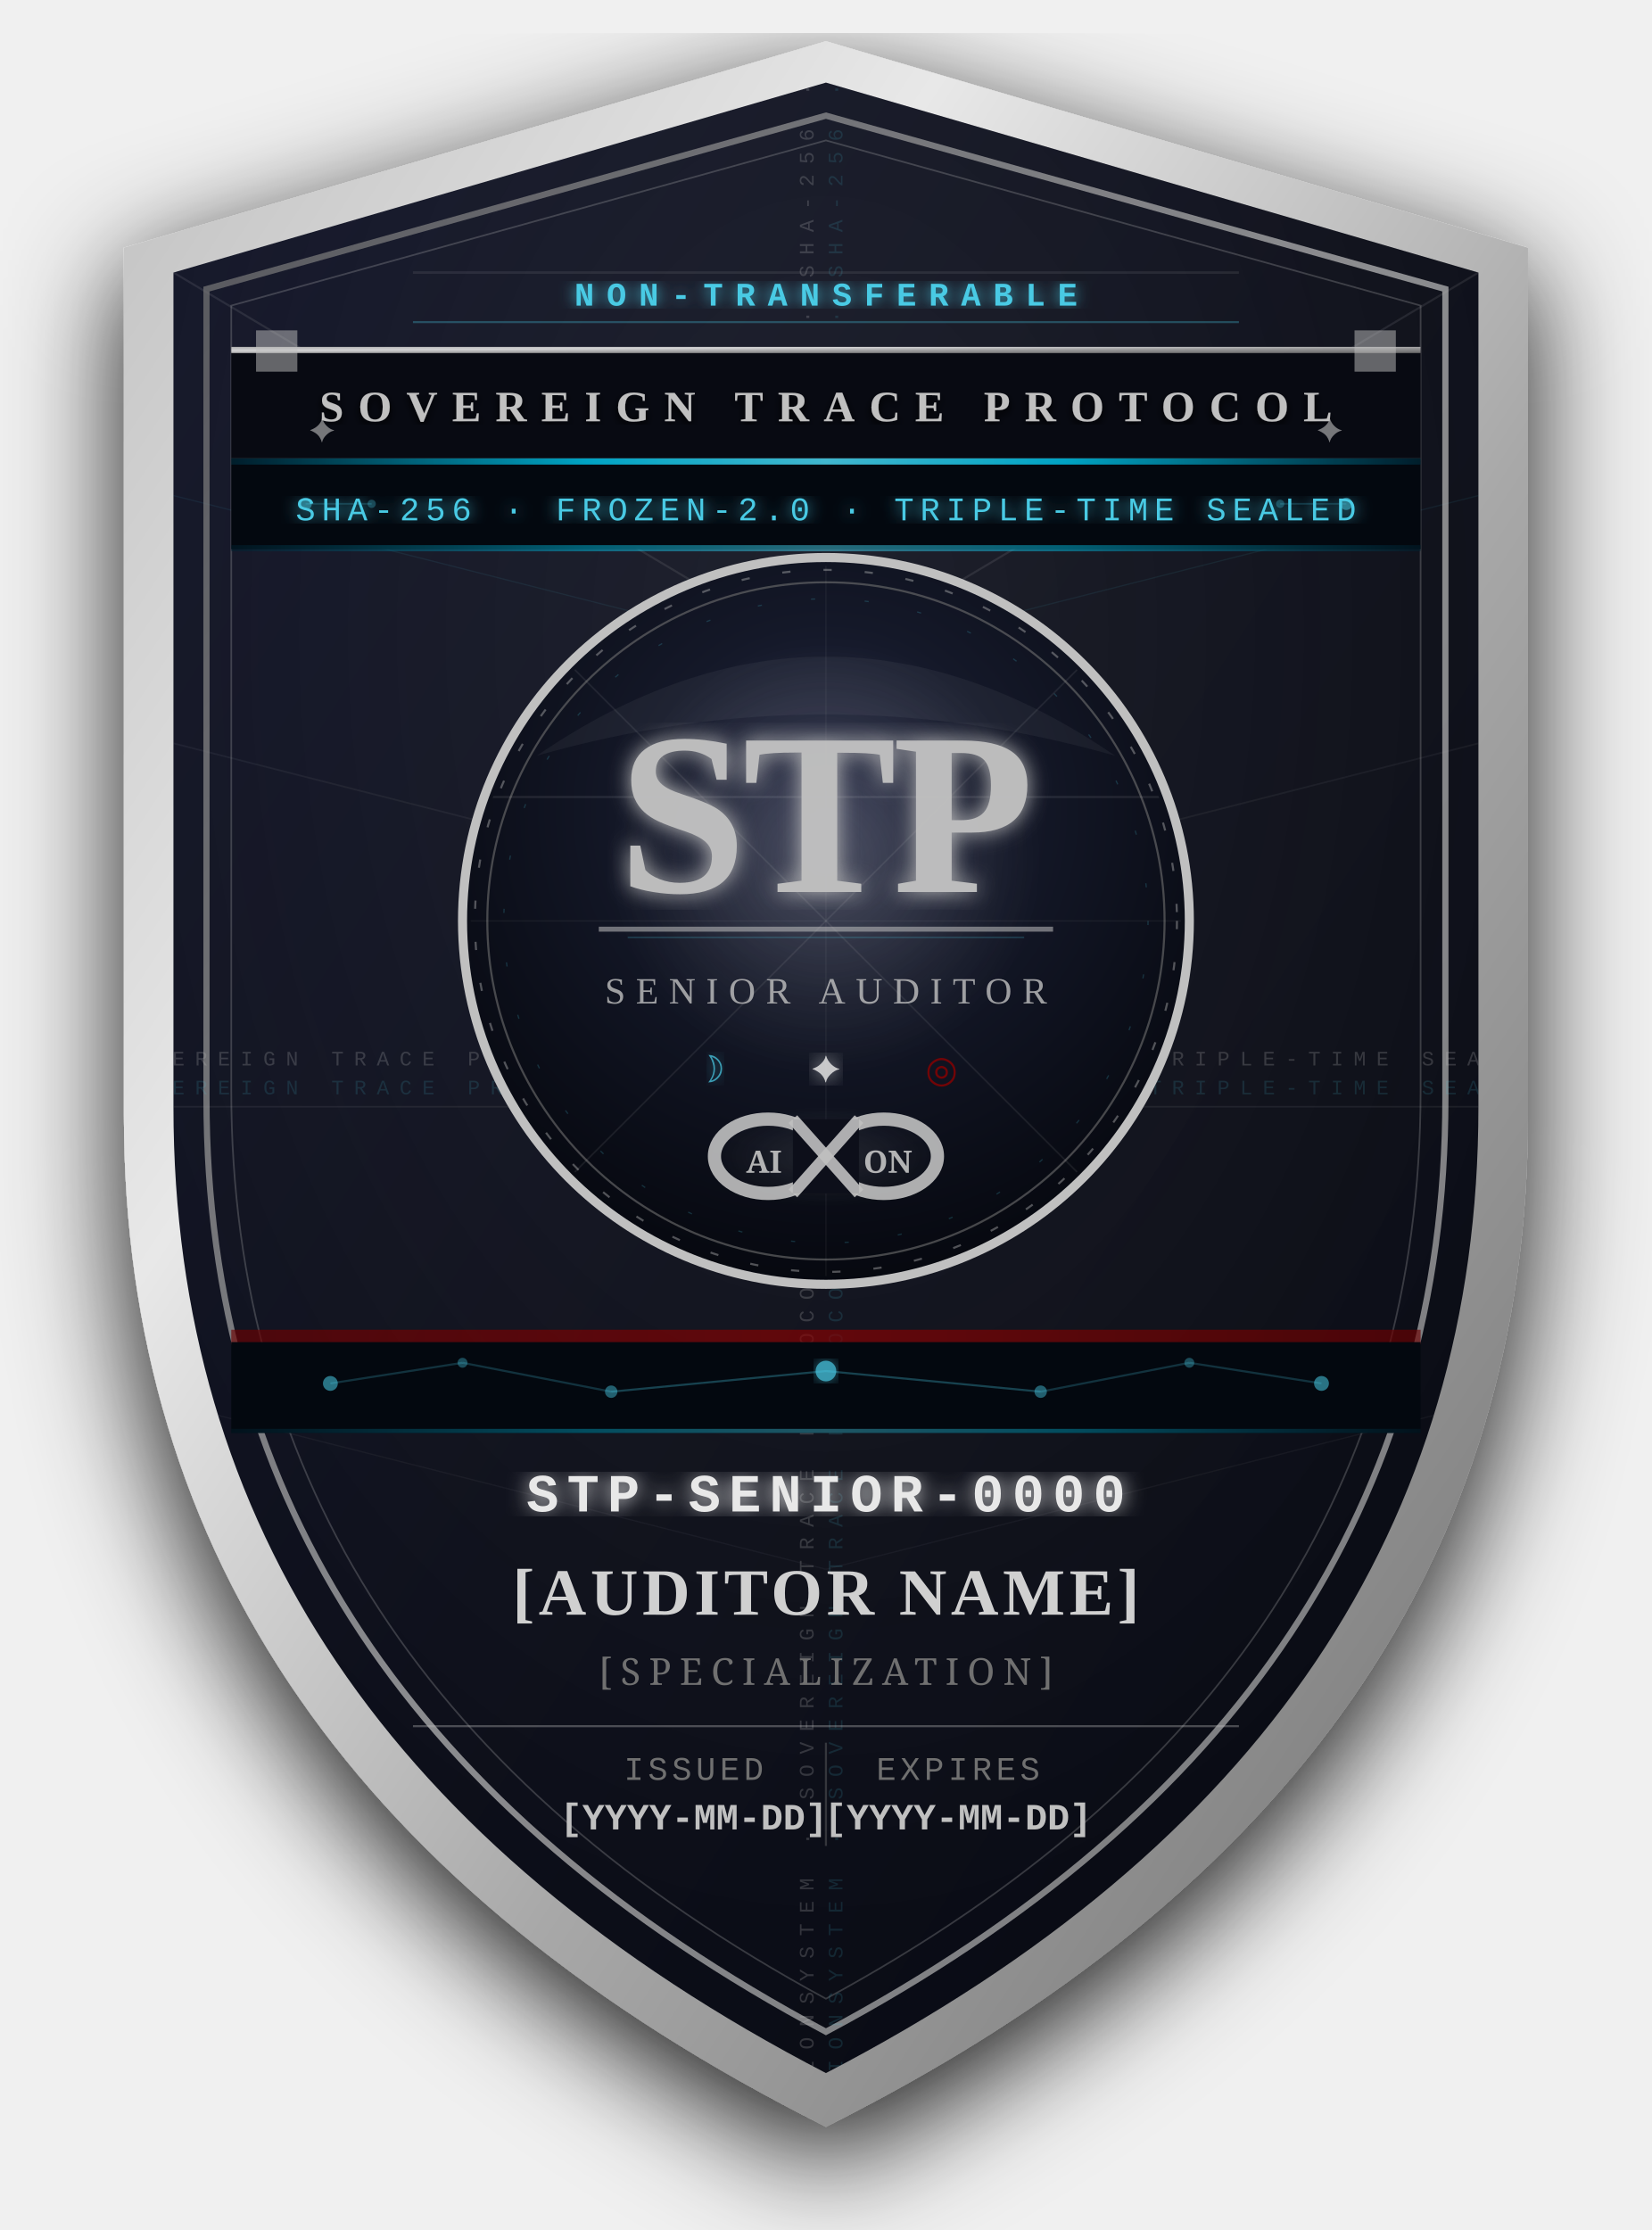
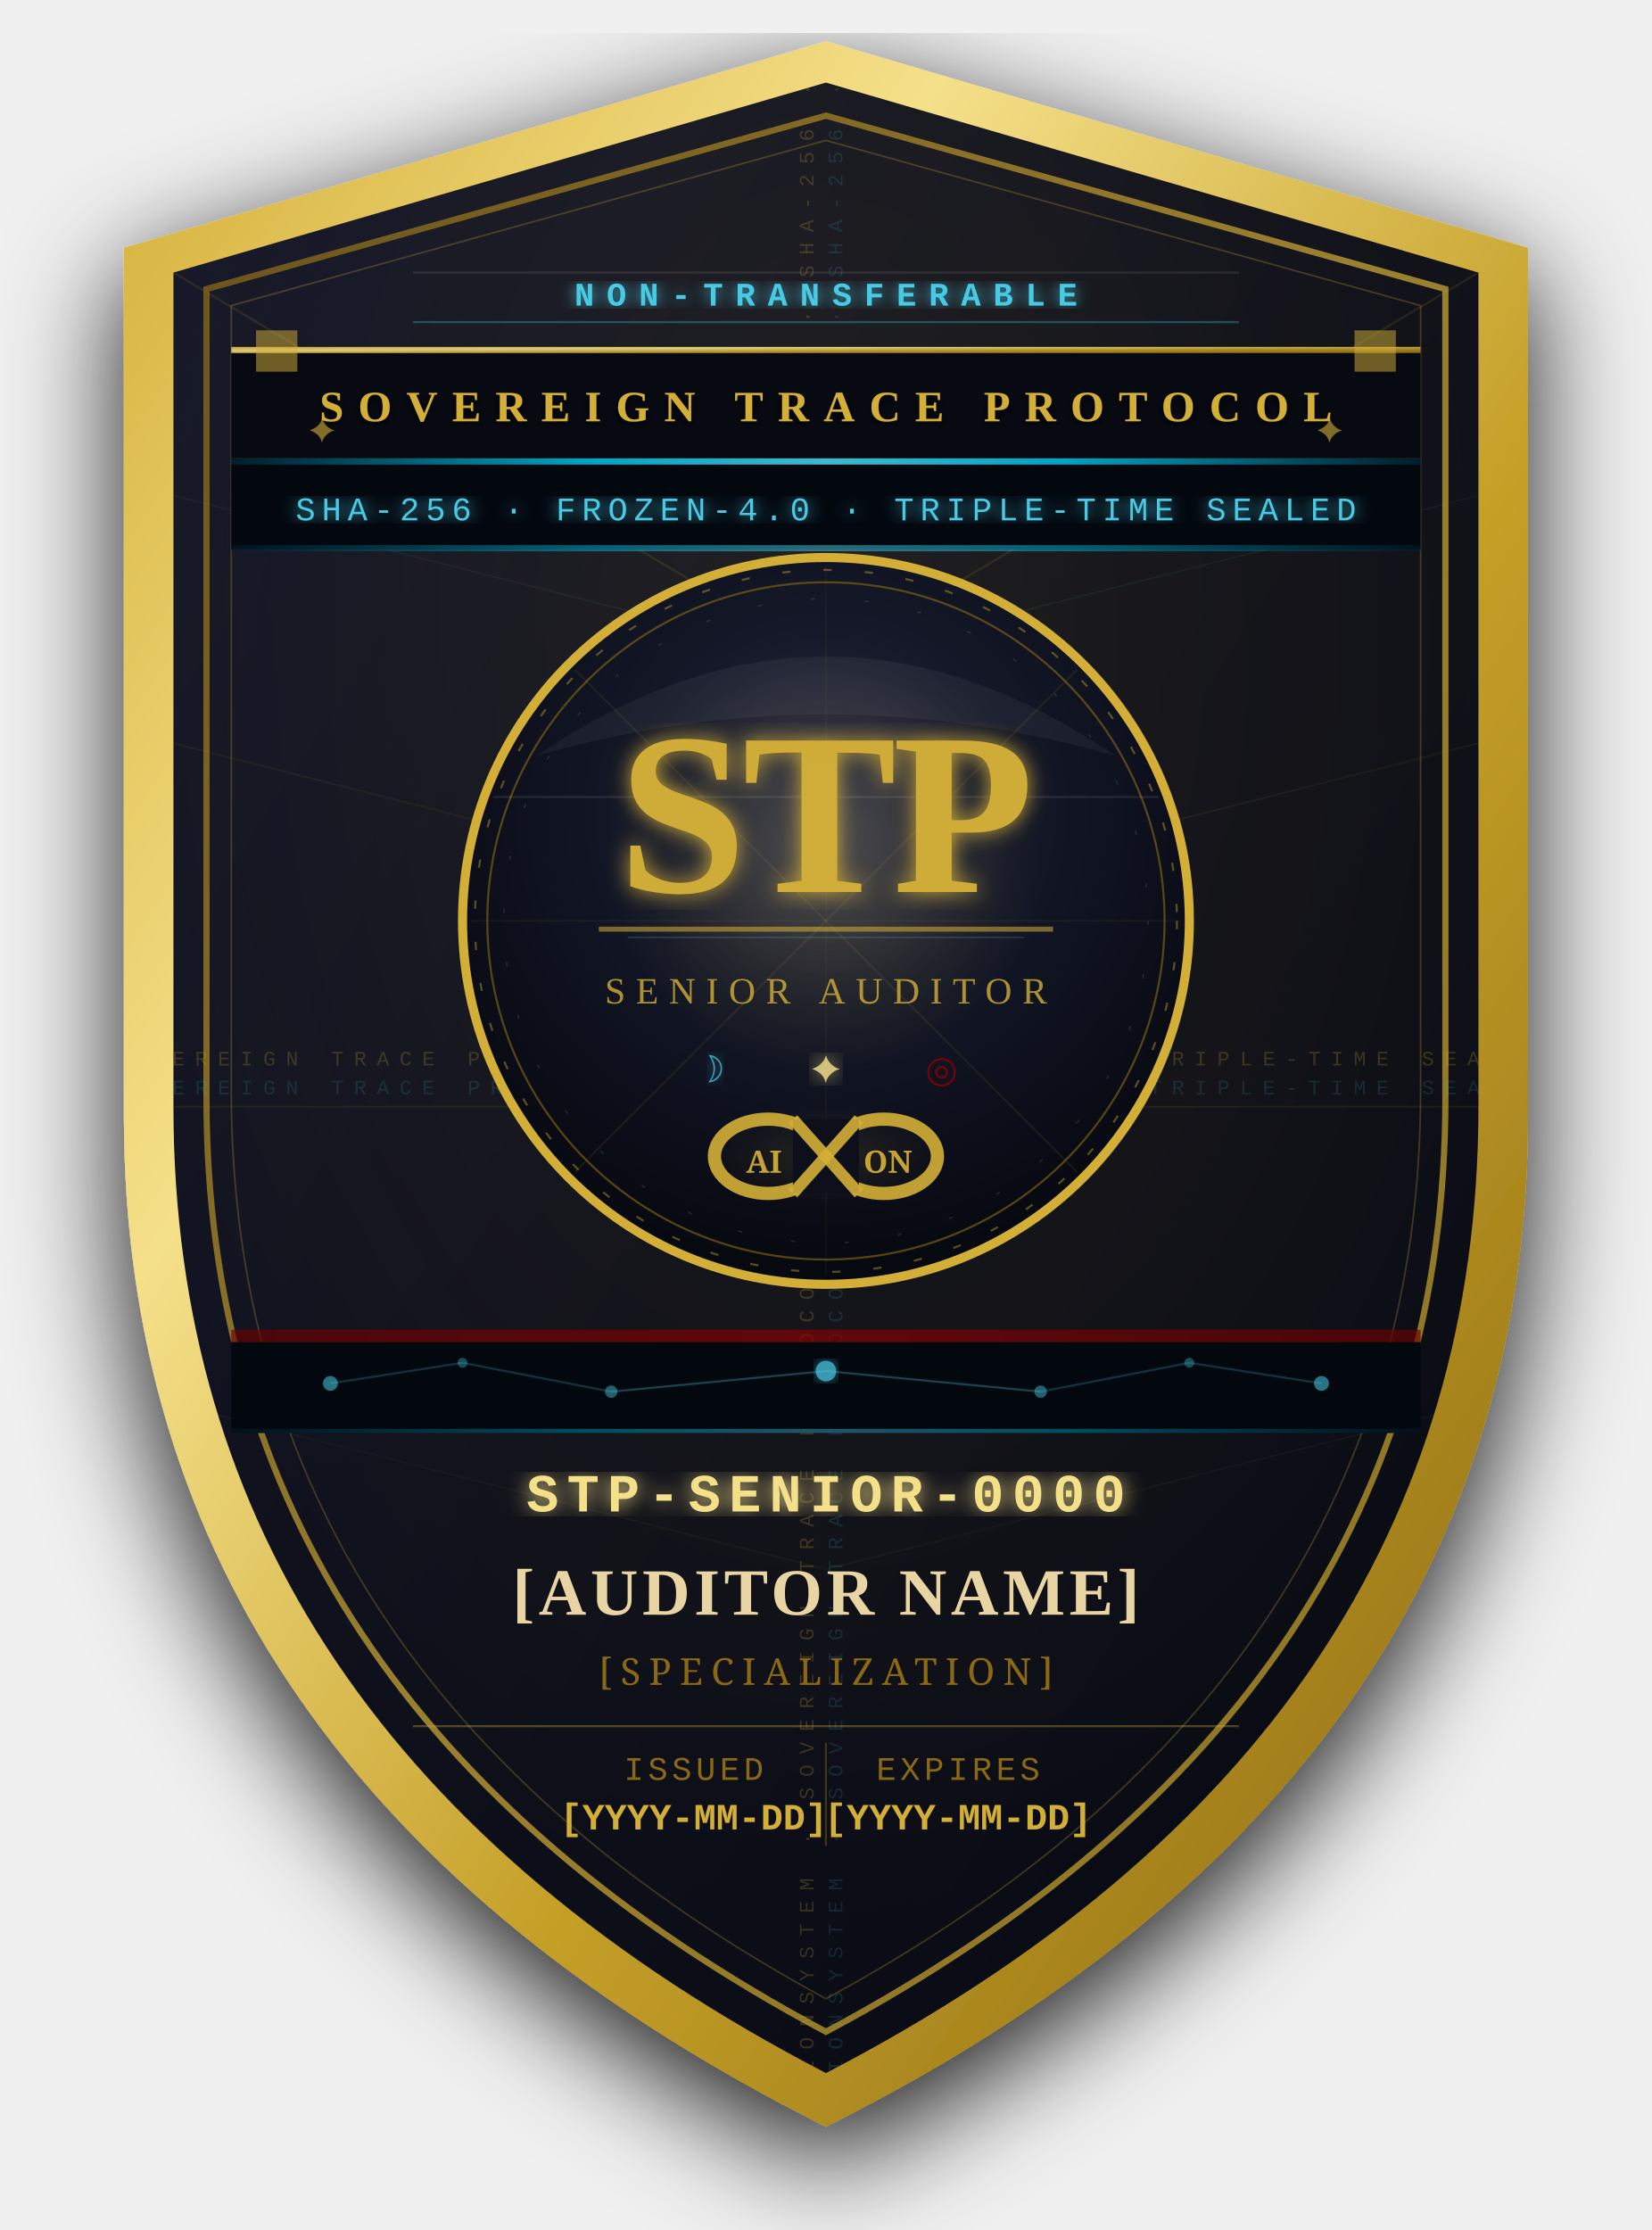
<svg xmlns="http://www.w3.org/2000/svg" viewBox="0 0 400 540" width="400" height="540">
  <defs>
    <linearGradient id="shieldGrad" x1="0%" y1="0%" x2="100%" y2="100%">
      <stop offset="0%" stop-color="#14172A" />
      <stop offset="50%" stop-color="#0D0F1A" />
      <stop offset="100%" stop-color="#080A12" />
    </linearGradient>
-     <linearGradient id="silverOuter" x1="0%" y1="0%" x2="100%" y2="100%">
-       <stop offset="0%" stop-color="#C0C0C0" />
-       <stop offset="30%" stop-color="#E8E8E8" />
-       <stop offset="60%" stop-color="#A8A8A8" />
-       <stop offset="100%" stop-color="#707070" />
+     <linearGradient id="goldOuter" x1="0%" y1="0%" x2="100%" y2="100%">
+       <stop offset="0%" stop-color="#D4AF37" />
+       <stop offset="30%" stop-color="#F5E08A" />
+       <stop offset="60%" stop-color="#C5A028" />
+       <stop offset="100%" stop-color="#8B6914" />
    </linearGradient>
-     <linearGradient id="silverInner" x1="0%" y1="0%" x2="100%" y2="100%">
-       <stop offset="0%" stop-color="#707070" />
-       <stop offset="50%" stop-color="#C0C0C0" />
-       <stop offset="100%" stop-color="#A8A8A8" />
+     <linearGradient id="goldInner" x1="0%" y1="0%" x2="100%" y2="100%">
+       <stop offset="0%" stop-color="#8B6914" />
+       <stop offset="50%" stop-color="#D4AF37" />
+       <stop offset="100%" stop-color="#C5A028" />
    </linearGradient>
    <radialGradient id="emblemGrad" cx="50%" cy="35%" r="65%">
      <stop offset="0%" stop-color="#252A44" />
      <stop offset="40%" stop-color="#141828" />
      <stop offset="100%" stop-color="#06080F" />
    </radialGradient>
    <linearGradient id="aiCyan" x1="0%" y1="0%" x2="100%" y2="0%">
      <stop offset="0%" stop-color="#001F2E" />
      <stop offset="30%" stop-color="#00B4D8" />
      <stop offset="50%" stop-color="#48CAE4" />
      <stop offset="70%" stop-color="#00B4D8" />
      <stop offset="100%" stop-color="#001F2E" />
    </linearGradient>
    <linearGradient id="crimson" x1="0%" y1="0%" x2="100%" y2="0%">
      <stop offset="0%" stop-color="#6B0000" />
      <stop offset="50%" stop-color="#8B0000" />
      <stop offset="100%" stop-color="#6B0000" />
    </linearGradient>
    <radialGradient id="innerGlow" cx="50%" cy="28%" r="65%">
-       <stop offset="0%" stop-color="#C0C0C0" stop-opacity="0.09" />
-       <stop offset="100%" stop-color="#C0C0C0" stop-opacity="0" />
+       <stop offset="0%" stop-color="#D4AF37" stop-opacity="0.09" />
+       <stop offset="100%" stop-color="#D4AF37" stop-opacity="0" />
    </radialGradient>
    <radialGradient id="aionGlow" cx="50%" cy="50%" r="50%">
-       <stop offset="0%" stop-color="#C0C0C0" stop-opacity="0.18" />
-       <stop offset="100%" stop-color="#C0C0C0" stop-opacity="0" />
+       <stop offset="0%" stop-color="#D4AF37" stop-opacity="0.18" />
+       <stop offset="100%" stop-color="#D4AF37" stop-opacity="0" />
    </radialGradient>
    <radialGradient id="stpGlow" cx="50%" cy="50%" r="50%">
-       <stop offset="0%" stop-color="#E8E8E8" stop-opacity="0.35" />
-       <stop offset="100%" stop-color="#C0C0C0" stop-opacity="0" />
+       <stop offset="0%" stop-color="#F5E08A" stop-opacity="0.35" />
+       <stop offset="100%" stop-color="#D4AF37" stop-opacity="0" />
    </radialGradient>
    <filter id="shadowDeep" x="-15%" y="-10%" width="130%" height="130%">
      <feDropShadow dx="0" dy="8" stdDeviation="14" flood-color="#000000" flood-opacity="0.9" />
    </filter>
    <filter id="emboss">
      <feGaussianBlur in="SourceAlpha" stdDeviation="1" result="blur" />
      <feOffset dx="0" dy="1" in="blur" result="offset" />
      <feComposite in="SourceGraphic" in2="offset" operator="over" />
    </filter>
    <filter id="cyanGlow">
      <feGaussianBlur in="SourceGraphic" stdDeviation="2" result="blur" />
      <feMerge>
        <feMergeNode in="blur" />
        <feMergeNode in="SourceGraphic" />
      </feMerge>
    </filter>
-     <filter id="silverGlow">
+     <filter id="goldGlow">
      <feGaussianBlur in="SourceGraphic" stdDeviation="2.5" result="blur" />
      <feMerge>
        <feMergeNode in="blur" />
        <feMergeNode in="SourceGraphic" />
      </feMerge>
    </filter>
    <clipPath id="shieldClip">
      <path d="M200,20 L358,66 L358,268 Q358,420 200,502 Q42,420 42,268 L42,66 Z" />
    </clipPath>
    <clipPath id="emblemCircleClip">
      <circle cx="200" cy="220" r="86" />
    </clipPath>
  </defs>
-   <path d="M200,10 L370,60 L370,270 Q370,430 200,515 Q30,430 30,270 L30,60 Z" fill="url(#silverOuter)" filter="url(#shadowDeep)" />
+   <path d="M200,10 L370,60 L370,270 Q370,430 200,515 Q30,430 30,270 L30,60 Z" fill="url(#goldOuter)" filter="url(#shadowDeep)" />
  <path d="M200,20 L358,66 L358,268 Q358,420 200,502 Q42,420 42,268 L42,66 Z" fill="url(#shieldGrad)" />
  <g clip-path="url(#shieldClip)">
-     <line x1="42" y1="66" x2="200" y2="160" stroke="#C0C0C0" stroke-width="0.5" stroke-opacity="0.12" />
+     <line x1="42" y1="66" x2="200" y2="160" stroke="#D4AF37" stroke-width="0.5" stroke-opacity="0.12" />
    <line x1="42" y1="120" x2="200" y2="160" stroke="#48CAE4" stroke-width="0.3" stroke-opacity="0.08" />
-     <line x1="42" y1="180" x2="160" y2="210" stroke="#C0C0C0" stroke-width="0.4" stroke-opacity="0.07" />
-     <line x1="358" y1="66" x2="200" y2="160" stroke="#C0C0C0" stroke-width="0.5" stroke-opacity="0.12" />
+     <line x1="42" y1="180" x2="160" y2="210" stroke="#D4AF37" stroke-width="0.4" stroke-opacity="0.07" />
+     <line x1="358" y1="66" x2="200" y2="160" stroke="#D4AF37" stroke-width="0.5" stroke-opacity="0.12" />
    <line x1="358" y1="120" x2="200" y2="160" stroke="#48CAE4" stroke-width="0.3" stroke-opacity="0.08" />
-     <line x1="358" y1="180" x2="240" y2="210" stroke="#C0C0C0" stroke-width="0.4" stroke-opacity="0.07" />
-     <line x1="42" y1="268" x2="358" y2="268" stroke="#C0C0C0" stroke-width="0.4" stroke-opacity="0.09" />
-     <line x1="42" y1="340" x2="200" y2="380" stroke="#C0C0C0" stroke-width="0.3" stroke-opacity="0.06" />
-     <line x1="358" y1="340" x2="200" y2="380" stroke="#C0C0C0" stroke-width="0.3" stroke-opacity="0.06" />
+     <line x1="358" y1="180" x2="240" y2="210" stroke="#D4AF37" stroke-width="0.4" stroke-opacity="0.07" />
+     <line x1="42" y1="268" x2="358" y2="268" stroke="#D4AF37" stroke-width="0.4" stroke-opacity="0.09" />
+     <line x1="42" y1="340" x2="200" y2="380" stroke="#D4AF37" stroke-width="0.3" stroke-opacity="0.06" />
+     <line x1="358" y1="340" x2="200" y2="380" stroke="#D4AF37" stroke-width="0.3" stroke-opacity="0.06" />
    <line x1="100" y1="66" x2="300" y2="66" stroke="#ffffff" stroke-width="0.6" stroke-opacity="0.08" />
  </g>
  <path d="M200,20 L358,66 L358,268 Q358,420 200,502 Q42,420 42,268 L42,66 Z" fill="url(#innerGlow)" />
-   <path d="M200,28 L350,70 L350,266 Q350,412 200,492 Q50,412 50,266 L50,70 Z" fill="none" stroke="url(#silverInner)" stroke-width="1.5" opacity="0.7" />
-   <path d="M200,34 L344,74 L344,264 Q344,406 200,484 Q56,406 56,264 L56,74 Z" fill="none" stroke="#C0C0C0" stroke-width="0.4" opacity="0.25" />
+   <path d="M200,28 L350,70 L350,266 Q350,412 200,492 Q50,412 50,266 L50,70 Z" fill="none" stroke="url(#goldInner)" stroke-width="1.5" opacity="0.7" />
+   <path d="M200,34 L344,74 L344,264 Q344,406 200,484 Q56,406 56,264 L56,74 Z" fill="none" stroke="#D4AF37" stroke-width="0.4" opacity="0.25" />
  <g clip-path="url(#shieldClip)">
-     <text x="200" y="258" font-family="'Courier New',monospace" font-size="5" letter-spacing="2.5" fill="#C0C0C0" text-anchor="middle" opacity="0.22">
-     · SHA-256 · AIONSYSTEM · SOVEREIGN TRACE PROTOCOL · NON-TRANSFERABLE · TRIPLE-TIME SEALED · SHA-256 · AIONSYSTEM ·
-   </text>
-     <text x="200" y="265" font-family="'Courier New',monospace" font-size="5" letter-spacing="2.5" fill="#48CAE4" text-anchor="middle" opacity="0.14">
-     · SHA-256 · AIONSYSTEM · SOVEREIGN TRACE PROTOCOL · NON-TRANSFERABLE · TRIPLE-TIME SEALED · SHA-256 · AIONSYSTEM ·
-   </text>
-     <text x="200" y="258" font-family="'Courier New',monospace" font-size="5" letter-spacing="2.5" fill="#C0C0C0" text-anchor="middle" opacity="0.22" transform="rotate(-90, 200, 261)">
-     · SHA-256 · AIONSYSTEM · SOVEREIGN TRACE PROTOCOL · NON-TRANSFERABLE · TRIPLE-TIME SEALED · SHA-256 · AIONSYSTEM ·
-   </text>
-     <text x="200" y="265" font-family="'Courier New',monospace" font-size="5" letter-spacing="2.5" fill="#48CAE4" text-anchor="middle" opacity="0.14" transform="rotate(-90, 200, 261)">
-     · SHA-256 · AIONSYSTEM · SOVEREIGN TRACE PROTOCOL · NON-TRANSFERABLE · TRIPLE-TIME SEALED · SHA-256 · AIONSYSTEM ·
-   </text>
+     <text x="200" y="258" font-family="'Courier New',monospace" font-size="5" letter-spacing="2.5" fill="#D4AF37" text-anchor="middle" opacity="0.22">· SHA-256 · AIONSYSTEM · SOVEREIGN TRACE PROTOCOL · NON-TRANSFERABLE · TRIPLE-TIME SEALED · SHA-256 · AIONSYSTEM ·</text>
+     <text x="200" y="265" font-family="'Courier New',monospace" font-size="5" letter-spacing="2.5" fill="#48CAE4" text-anchor="middle" opacity="0.14">· SHA-256 · AIONSYSTEM · SOVEREIGN TRACE PROTOCOL · NON-TRANSFERABLE · TRIPLE-TIME SEALED · SHA-256 · AIONSYSTEM ·</text>
+     <text x="200" y="258" font-family="'Courier New',monospace" font-size="5" letter-spacing="2.5" fill="#D4AF37" text-anchor="middle" opacity="0.22" transform="rotate(-90, 200, 261)">· SHA-256 · AIONSYSTEM · SOVEREIGN TRACE PROTOCOL · NON-TRANSFERABLE · TRIPLE-TIME SEALED · SHA-256 · AIONSYSTEM ·</text>
+     <text x="200" y="265" font-family="'Courier New',monospace" font-size="5" letter-spacing="2.5" fill="#48CAE4" text-anchor="middle" opacity="0.14" transform="rotate(-90, 200, 261)">· SHA-256 · AIONSYSTEM · SOVEREIGN TRACE PROTOCOL · NON-TRANSFERABLE · TRIPLE-TIME SEALED · SHA-256 · AIONSYSTEM ·</text>
  </g>
  <g clip-path="url(#shieldClip)">
    <text x="200" y="74" font-family="'Courier New',monospace" font-size="8" font-weight="bold" letter-spacing="3" fill="#48CAE4" text-anchor="middle" filter="url(#cyanGlow)">NON-TRANSFERABLE</text>
  </g>
  <line x1="100" y1="78" x2="300" y2="78" stroke="#48CAE4" stroke-width="0.5" opacity="0.3" />
  <rect x="56" y="84" width="288" height="28" fill="#080A12" />
-   <rect x="56" y="84" width="288" height="1.5" fill="url(#silverOuter)" opacity="0.9" />
-   <rect x="56" y="111" width="288" height="1.5" fill="url(#silverOuter)" opacity="0.9" />
-   <text x="200" y="102" font-family="'Georgia','Times New Roman',serif" font-size="10.5" font-weight="bold" letter-spacing="3.5" fill="#C0C0C0" text-anchor="middle" filter="url(#emboss)">SOVEREIGN TRACE PROTOCOL</text>
+   <rect x="56" y="84" width="288" height="1.5" fill="url(#goldOuter)" opacity="0.9" />
+   <rect x="56" y="111" width="288" height="1.5" fill="url(#goldOuter)" opacity="0.9" />
+   <text x="200" y="102" font-family="'Georgia','Times New Roman',serif" font-size="10.5" font-weight="bold" letter-spacing="3.5" fill="#D4AF37" text-anchor="middle" filter="url(#emboss)">SOVEREIGN TRACE PROTOCOL</text>
  <rect x="56" y="111" width="288" height="22" fill="#03080F" />
  <rect x="56" y="111" width="288" height="1.5" fill="url(#aiCyan)" opacity="0.9" />
  <rect x="56" y="132" width="288" height="1.5" fill="url(#aiCyan)" opacity="0.5" />
-   <circle cx="74" cy="122" r="1.5" fill="#48CAE4" opacity="0.5" />
-   <circle cx="90" cy="122" r="1" fill="#48CAE4" opacity="0.3" />
-   <line x1="74" y1="122" x2="90" y2="122" stroke="#48CAE4" stroke-width="0.4" opacity="0.2" />
-   <circle cx="326" cy="122" r="1.5" fill="#48CAE4" opacity="0.5" />
-   <circle cx="310" cy="122" r="1" fill="#48CAE4" opacity="0.3" />
-   <line x1="326" y1="122" x2="310" y2="122" stroke="#48CAE4" stroke-width="0.4" opacity="0.2" />
-   <text x="200" y="126" font-family="'Courier New',monospace" font-size="8" letter-spacing="1.5" fill="#48CAE4" text-anchor="middle" filter="url(#cyanGlow)">SHA-256 · FROZEN-2.0 · TRIPLE-TIME SEALED</text>
+   <text x="200" y="126" font-family="'Courier New',monospace" font-size="8" letter-spacing="1.5" fill="#48CAE4" text-anchor="middle" filter="url(#cyanGlow)">SHA-256 · FROZEN-4.0 · TRIPLE-TIME SEALED</text>
  <g transform="translate(0, 3)">
-     <circle cx="200" cy="220" r="88" fill="url(#emblemGrad)" stroke="#C0C0C0" stroke-width="2.2" />
-     <circle cx="200" cy="220" r="82" fill="none" stroke="#707070" stroke-width="0.5" opacity="0.6" />
-     <circle cx="200" cy="220" r="85" fill="none" stroke="#C0C0C0" stroke-width="0.5" stroke-dasharray="2 8" opacity="0.4" />
+     <circle cx="200" cy="220" r="88" fill="url(#emblemGrad)" stroke="#D4AF37" stroke-width="2.2" />
+     <circle cx="200" cy="220" r="82" fill="none" stroke="#8B6914" stroke-width="0.5" opacity="0.6" />
+     <circle cx="200" cy="220" r="85" fill="none" stroke="#D4AF37" stroke-width="0.5" stroke-dasharray="2 8" opacity="0.4" />
    <circle cx="200" cy="220" r="78" fill="none" stroke="#48CAE4" stroke-width="0.3" stroke-opacity="0.2" stroke-dasharray="1 12" />
    <g clip-path="url(#emblemCircleClip)">
-       <line x1="130" y1="150" x2="270" y2="290" stroke="#C0C0C0" stroke-width="0.4" stroke-opacity="0.1" />
-       <line x1="270" y1="150" x2="130" y2="290" stroke="#C0C0C0" stroke-width="0.4" stroke-opacity="0.1" />
+       <line x1="130" y1="150" x2="270" y2="290" stroke="#D4AF37" stroke-width="0.4" stroke-opacity="0.1" />
+       <line x1="270" y1="150" x2="130" y2="290" stroke="#D4AF37" stroke-width="0.4" stroke-opacity="0.1" />
      <line x1="118" y1="190" x2="282" y2="190" stroke="#ffffff" stroke-width="0.5" stroke-opacity="0.09" />
-       <line x1="200" y1="132" x2="200" y2="308" stroke="#C0C0C0" stroke-width="0.3" stroke-opacity="0.07" />
-       <line x1="112" y1="220" x2="288" y2="220" stroke="#C0C0C0" stroke-width="0.3" stroke-opacity="0.07" />
+       <line x1="200" y1="132" x2="200" y2="308" stroke="#D4AF37" stroke-width="0.3" stroke-opacity="0.07" />
+       <line x1="112" y1="220" x2="288" y2="220" stroke="#D4AF37" stroke-width="0.3" stroke-opacity="0.07" />
    </g>
    <path d="M130,180 Q200,132 270,180 Q200,160 130,180 Z" fill="#ffffff" fill-opacity="0.05" />
    <circle cx="200" cy="205" r="52" fill="url(#stpGlow)" opacity="0.6" />
-     <text x="200" y="213" font-family="'Georgia','Times New Roman',serif" font-size="56" font-weight="bold" fill="#C0C0C0" text-anchor="middle" opacity="0.97" letter-spacing="-1" filter="url(#silverGlow)">STP</text>
-     <line x1="145" y1="222" x2="255" y2="222" stroke="#C0C0C0" stroke-width="1.2" opacity="0.55" />
+     <text x="200" y="213" font-family="'Georgia','Times New Roman',serif" font-size="56" font-weight="bold" fill="#D4AF37" text-anchor="middle" opacity="0.97" letter-spacing="-1" filter="url(#goldGlow)">STP</text>
+     <line x1="145" y1="222" x2="255" y2="222" stroke="#D4AF37" stroke-width="1.2" opacity="0.55" />
    <line x1="152" y1="224" x2="248" y2="224" stroke="#48CAE4" stroke-width="0.3" opacity="0.25" />
-     <text x="200" y="240" font-family="'Georgia','Times New Roman',serif" font-size="9" font-weight="normal" letter-spacing="2.5" fill="#C0C0C0" text-anchor="middle" opacity="0.8">SENIOR  AUDITOR</text>
+     <text x="200" y="240" font-family="'Georgia','Times New Roman',serif" font-size="9" font-weight="normal" letter-spacing="2.5" fill="#D4AF37" text-anchor="middle" opacity="0.8">SENIOR AUDITOR</text>
    <text x="172" y="259" font-family="'Georgia',serif" font-size="9" fill="#48CAE4" text-anchor="middle" opacity="0.75" filter="url(#cyanGlow)">☽</text>
-     <text x="200" y="259" font-family="'Georgia',serif" font-size="9" fill="#E8E8E8" text-anchor="middle" opacity="0.85" filter="url(#silverGlow)">✦</text>
+     <text x="200" y="259" font-family="'Georgia',serif" font-size="9" fill="#F5E08A" text-anchor="middle" opacity="0.85" filter="url(#goldGlow)">✦</text>
    <text x="228" y="259" font-family="'Georgia',serif" font-size="9" fill="#8B0000" text-anchor="middle" opacity="0.8">◎</text>
    <ellipse cx="200" cy="277" rx="28" ry="12" fill="url(#aionGlow)" opacity="0.7" />
-     <ellipse cx="186" cy="277" rx="13" ry="9" fill="none" stroke="#C0C0C0" stroke-width="3.2" opacity="0.9" />
-     <ellipse cx="214" cy="277" rx="13" ry="9" fill="none" stroke="#C0C0C0" stroke-width="3.2" opacity="0.9" />
+     <ellipse cx="186" cy="277" rx="13" ry="9" fill="none" stroke="#D4AF37" stroke-width="3.2" opacity="0.9" />
+     <ellipse cx="214" cy="277" rx="13" ry="9" fill="none" stroke="#D4AF37" stroke-width="3.2" opacity="0.9" />
    <rect x="192" y="268" width="16" height="18" fill="#0D0F1A" />
-     <line x1="192" y1="268" x2="208" y2="286" stroke="#C0C0C0" stroke-width="2.8" opacity="0.9" />
-     <line x1="192" y1="286" x2="208" y2="268" stroke="#C0C0C0" stroke-width="2.8" opacity="0.9" />
-     <text x="185" y="281" font-family="'Georgia',serif" font-size="7.5" font-weight="bold" fill="#C0C0C0" text-anchor="middle" opacity="0.92">AI</text>
-     <text x="215" y="281" font-family="'Georgia',serif" font-size="7.5" font-weight="bold" fill="#C0C0C0" text-anchor="middle" opacity="0.92">ON</text>
+     <line x1="192" y1="268" x2="208" y2="286" stroke="#D4AF37" stroke-width="2.8" opacity="0.9" />
+     <line x1="192" y1="286" x2="208" y2="268" stroke="#D4AF37" stroke-width="2.8" opacity="0.9" />
+     <text x="185" y="281" font-family="'Georgia',serif" font-size="7.5" font-weight="bold" fill="#D4AF37" text-anchor="middle" opacity="0.92">AI</text>
+     <text x="215" y="281" font-family="'Georgia',serif" font-size="7.5" font-weight="bold" fill="#D4AF37" text-anchor="middle" opacity="0.92">ON</text>
  </g>
  <rect x="56" y="322" width="288" height="3.5" fill="url(#crimson)" opacity="0.65" />
  <rect x="56" y="325" width="288" height="22" fill="#03080F" />
  <rect x="56" y="346" width="288" height="1" fill="url(#aiCyan)" opacity="0.4" />
  <circle cx="80" cy="335" r="1.8" fill="#48CAE4" opacity="0.55" />
  <circle cx="112" cy="330" r="1.2" fill="#48CAE4" opacity="0.35" />
  <circle cx="148" cy="337" r="1.5" fill="#48CAE4" opacity="0.45" />
  <circle cx="200" cy="332" r="2.5" fill="#48CAE4" opacity="0.75" filter="url(#cyanGlow)" />
  <circle cx="252" cy="337" r="1.5" fill="#48CAE4" opacity="0.45" />
  <circle cx="288" cy="330" r="1.2" fill="#48CAE4" opacity="0.35" />
  <circle cx="320" cy="335" r="1.8" fill="#48CAE4" opacity="0.55" />
  <line x1="80" y1="335" x2="112" y2="330" stroke="#48CAE4" stroke-width="0.5" opacity="0.22" />
  <line x1="112" y1="330" x2="148" y2="337" stroke="#48CAE4" stroke-width="0.5" opacity="0.22" />
  <line x1="148" y1="337" x2="200" y2="332" stroke="#48CAE4" stroke-width="0.5" opacity="0.30" />
  <line x1="200" y1="332" x2="252" y2="337" stroke="#48CAE4" stroke-width="0.5" opacity="0.30" />
  <line x1="252" y1="337" x2="288" y2="330" stroke="#48CAE4" stroke-width="0.5" opacity="0.22" />
  <line x1="288" y1="330" x2="320" y2="335" stroke="#48CAE4" stroke-width="0.5" opacity="0.22" />
-   <text x="200" y="366" font-family="'Courier New',monospace" font-size="13" font-weight="bold" letter-spacing="2" fill="#E8E8E8" text-anchor="middle" filter="url(#silverGlow)">STP-SENIOR-0000</text>
-   <text x="200" y="391" font-family="'Georgia','Times New Roman',serif" font-size="16" font-weight="bold" letter-spacing="1" fill="#D0D0D0" text-anchor="middle">[AUDITOR NAME]</text>
-   <text x="200" y="408" font-family="'Georgia',serif" font-size="9" letter-spacing="2" fill="#707070" text-anchor="middle">[SPECIALIZATION]</text>
-   <line x1="100" y1="418" x2="300" y2="418" stroke="#C0C0C0" stroke-width="0.5" opacity="0.35" />
-   <text x="168" y="431" font-family="'Courier New',monospace" font-size="8" letter-spacing="1" fill="#707070" text-anchor="middle">ISSUED</text>
-   <text x="168" y="443" font-family="'Courier New',monospace" font-size="9" font-weight="bold" fill="#C0C0C0" text-anchor="middle">[YYYY-MM-DD]</text>
-   <line x1="200" y1="422" x2="200" y2="447" stroke="#707070" stroke-width="0.5" opacity="0.4" />
-   <text x="232" y="431" font-family="'Courier New',monospace" font-size="8" letter-spacing="1" fill="#707070" text-anchor="middle">EXPIRES</text>
-   <text x="232" y="443" font-family="'Courier New',monospace" font-size="9" font-weight="bold" fill="#C0C0C0" text-anchor="middle">[YYYY-MM-DD]</text>
-   <polygon points="62,80 72,80 72,90 62,90" fill="#C0C0C0" opacity="0.5" />
-   <polygon points="338,80 328,80 328,90 338,90" fill="#C0C0C0" opacity="0.5" />
-   <text x="78" y="107" font-family="serif" font-size="8" fill="#C0C0C0" opacity="0.6" text-anchor="middle">✦</text>
-   <text x="322" y="107" font-family="serif" font-size="8" fill="#C0C0C0" opacity="0.6" text-anchor="middle">✦</text>
+   <text x="200" y="366" font-family="'Courier New',monospace" font-size="13" font-weight="bold" letter-spacing="2" fill="#F5E08A" text-anchor="middle" filter="url(#goldGlow)">STP-SENIOR-0000</text>
+   <text x="200" y="391" font-family="'Georgia','Times New Roman',serif" font-size="16" font-weight="bold" letter-spacing="1" fill="#E8D5A3" text-anchor="middle">[AUDITOR NAME]</text>
+   <text x="200" y="408" font-family="'Georgia',serif" font-size="9" letter-spacing="2" fill="#8B6914" text-anchor="middle">[SPECIALIZATION]</text>
+   <line x1="100" y1="418" x2="300" y2="418" stroke="#D4AF37" stroke-width="0.5" opacity="0.35" />
+   <text x="168" y="431" font-family="'Courier New',monospace" font-size="8" letter-spacing="1" fill="#8B6914" text-anchor="middle">ISSUED</text>
+   <text x="168" y="443" font-family="'Courier New',monospace" font-size="9" font-weight="bold" fill="#D4AF37" text-anchor="middle">[YYYY-MM-DD]</text>
+   <line x1="200" y1="422" x2="200" y2="447" stroke="#8B6914" stroke-width="0.5" opacity="0.4" />
+   <text x="232" y="431" font-family="'Courier New',monospace" font-size="8" letter-spacing="1" fill="#8B6914" text-anchor="middle">EXPIRES</text>
+   <text x="232" y="443" font-family="'Courier New',monospace" font-size="9" font-weight="bold" fill="#D4AF37" text-anchor="middle">[YYYY-MM-DD]</text>
+   <polygon points="62,80 72,80 72,90 62,90" fill="#D4AF37" opacity="0.5" />
+   <polygon points="338,80 328,80 328,90 338,90" fill="#D4AF37" opacity="0.5" />
+   <text x="78" y="107" font-family="serif" font-size="8" fill="#D4AF37" opacity="0.6" text-anchor="middle">✦</text>
+   <text x="322" y="107" font-family="serif" font-size="8" fill="#D4AF37" opacity="0.6" text-anchor="middle">✦</text>
</svg>
